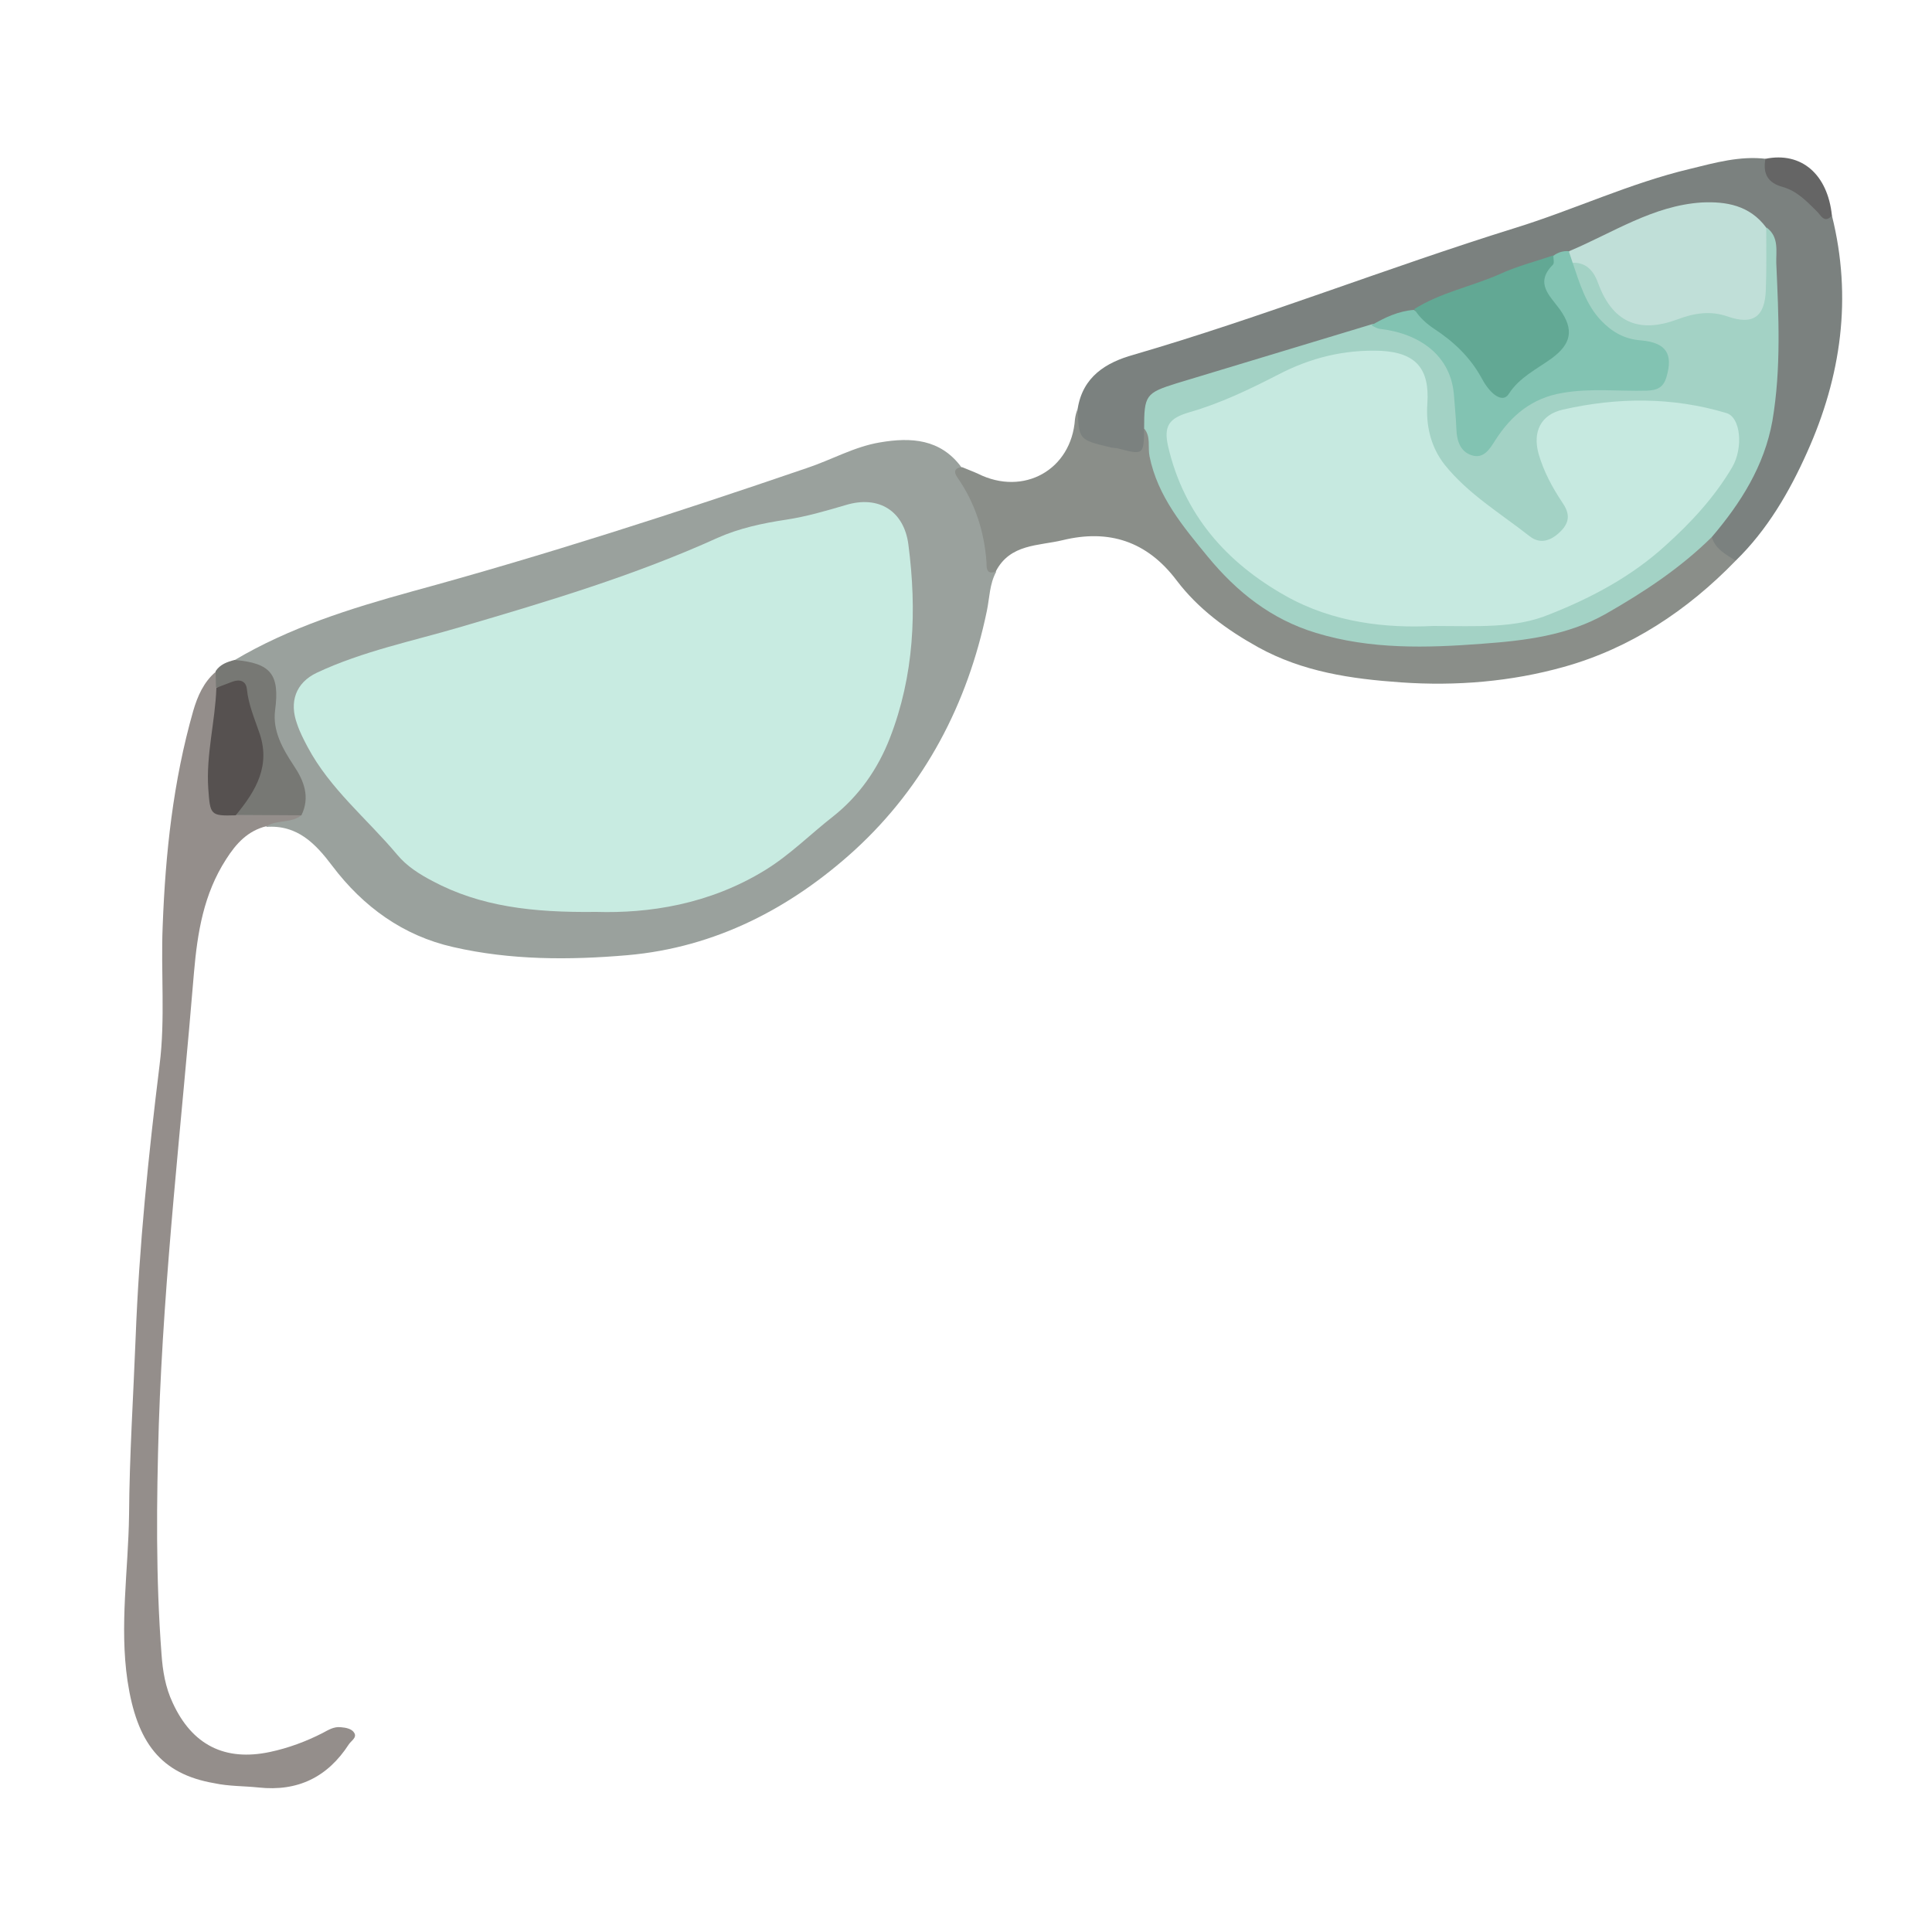
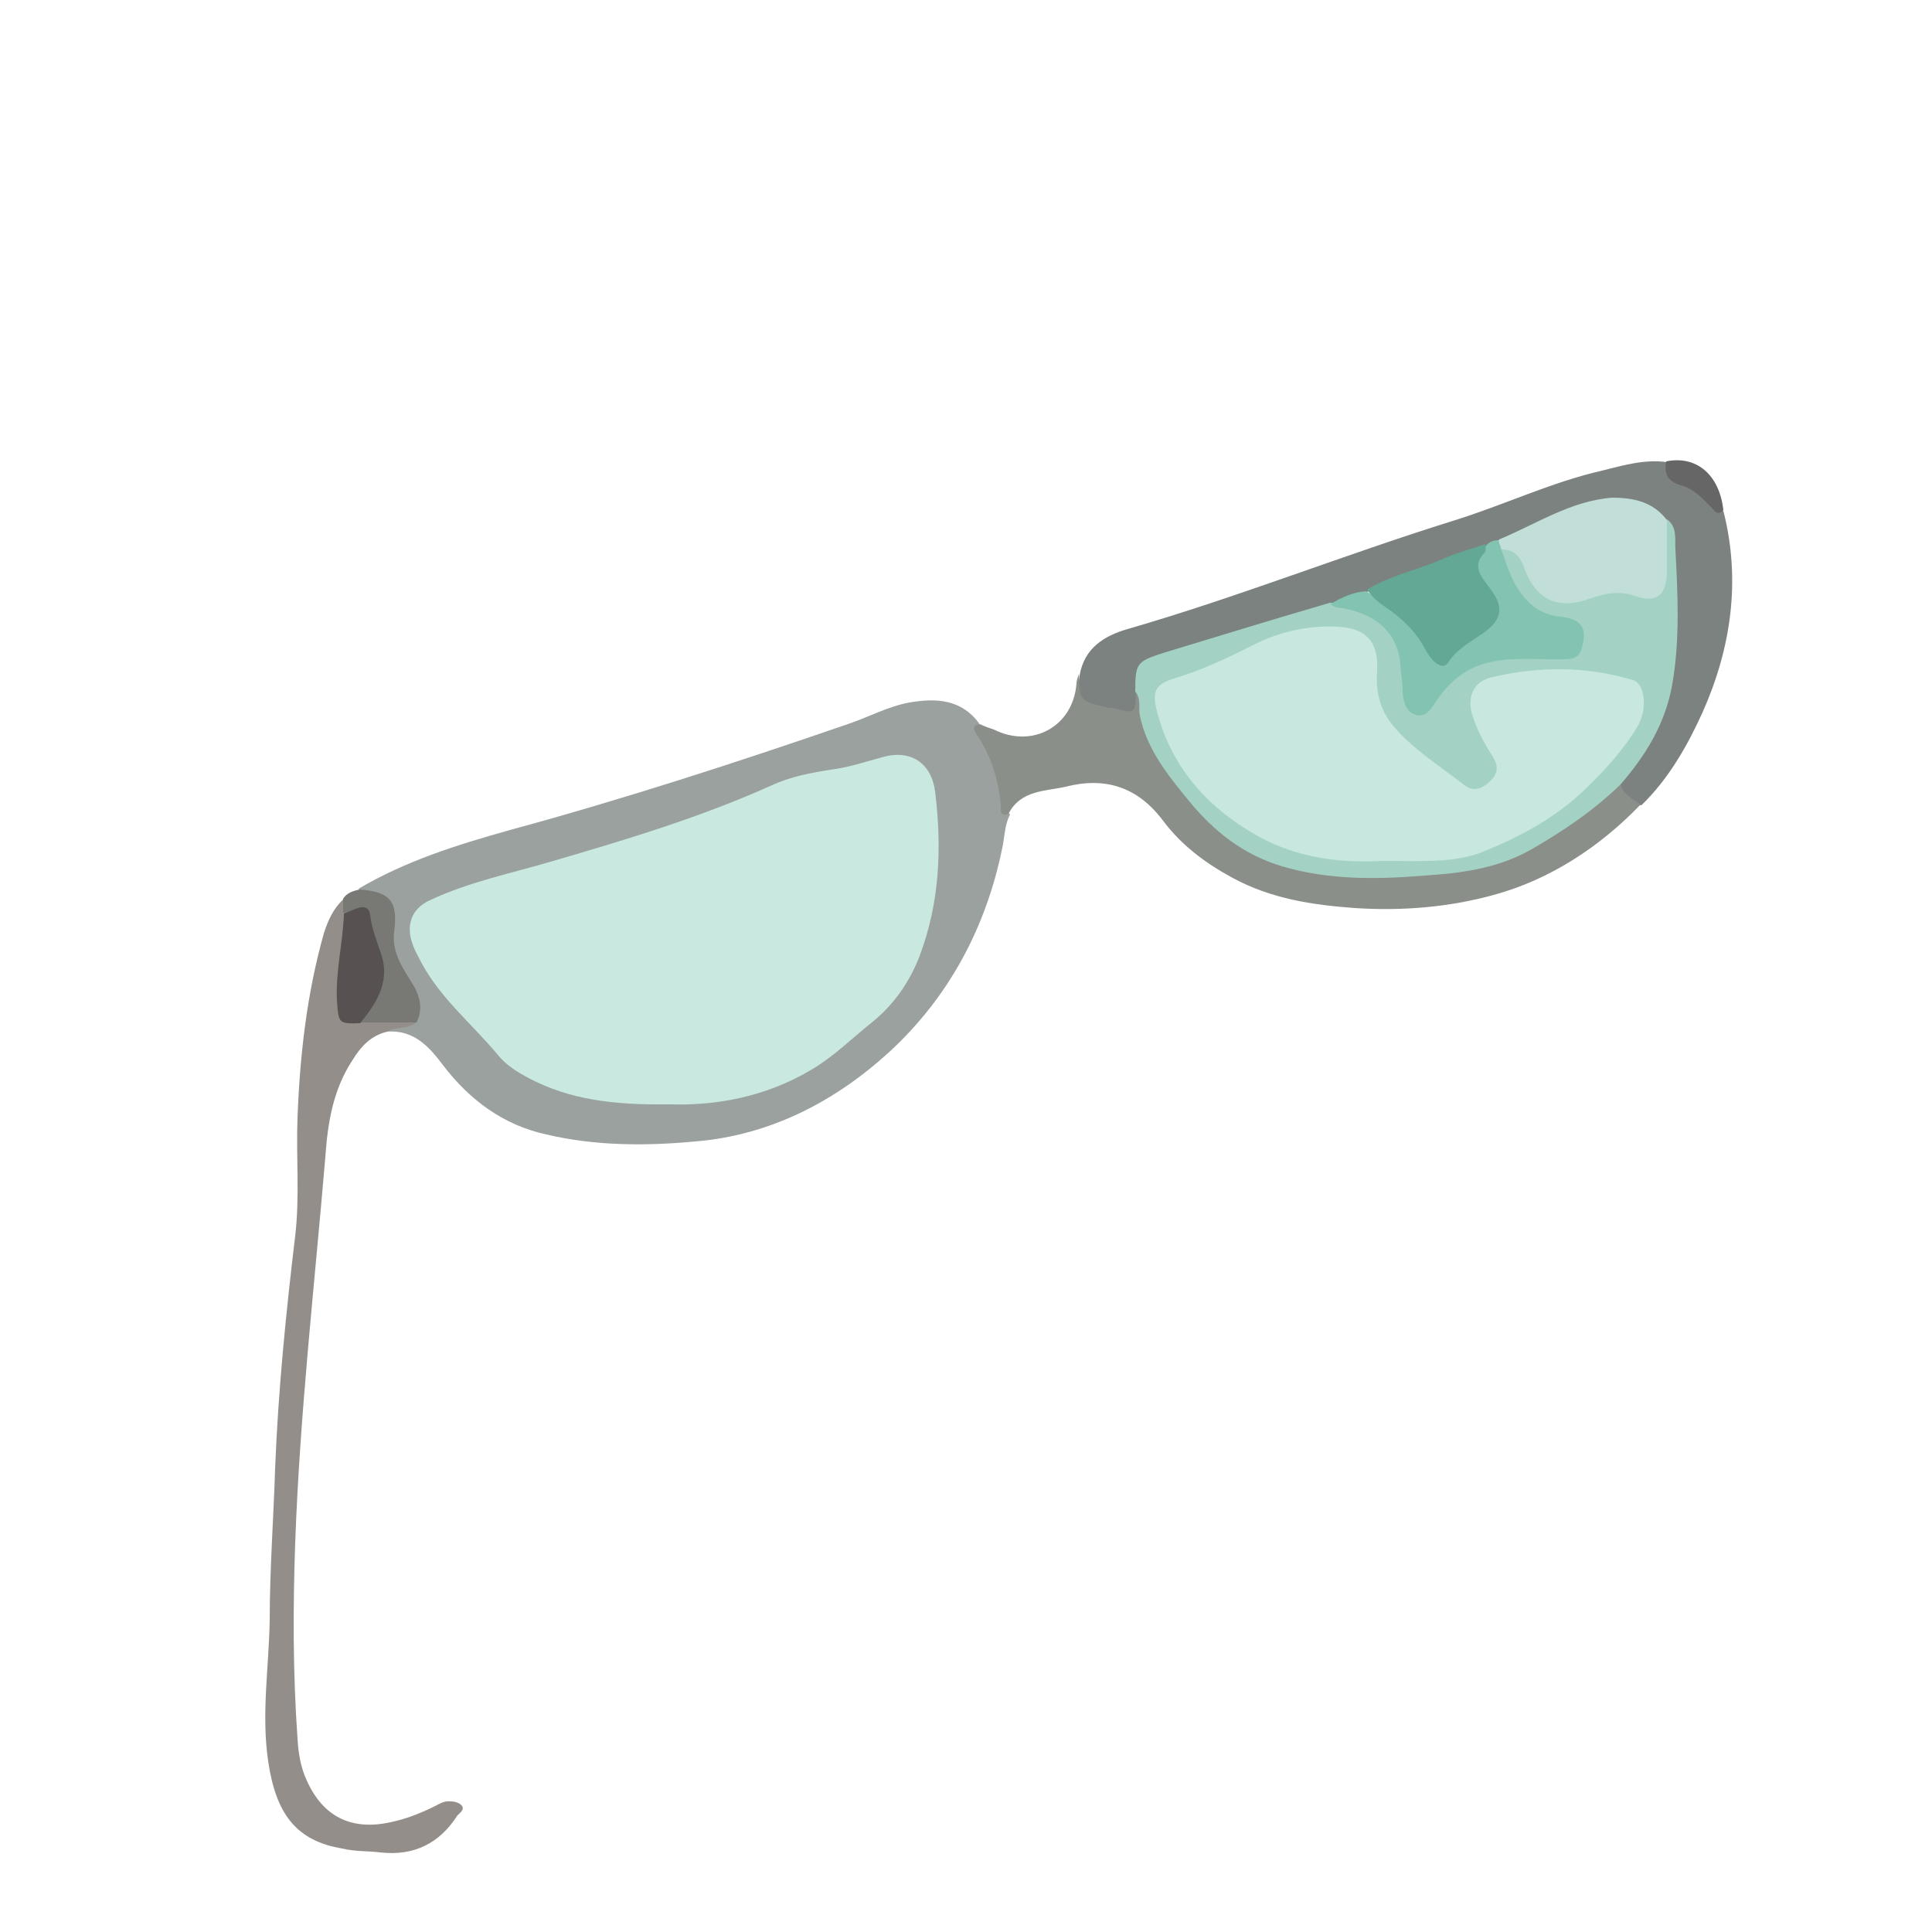
- <svg xmlns="http://www.w3.org/2000/svg" version="1.1" id="Layer_1" x="0px" y="0px" viewBox="0 0 500 500" style="enable-background:new 0 0 500 500;" xml:space="preserve">
+ <svg xmlns="http://www.w3.org/2000/svg" version="1.1" id="Layer_1" x="0px" y="0px" viewBox="0 0 250 250" style="enable-background:new 0 0 250 250;" xml:space="preserve">
  <style type="text/css">
- 	.st0{fill:#9AA19D;}
- 	.st1{fill:#7B817F;}
+ 	.st0{fill:#9AA19E;}
+ 	.st1{fill:#7C827F;}
	.st2{fill:#948E8B;}
- 	.st3{fill:#8A8E89;}
- 	.st4{fill:#777874;}
- 	.st5{fill:#656565;}
- 	.st6{fill:#C8EBE1;}
+ 	.st3{fill:#8B8F8A;}
+ 	.st4{fill:#787875;}
+ 	.st5{fill:#666666;}
+ 	.st6{fill:#C9E8E0;}
	.st7{fill:#A3D2C5;}
- 	.st8{fill:#C0DFD8;}
- 	.st9{fill:#82C3B2;}
+ 	.st8{fill:#C1DFD8;}
+ 	.st9{fill:#83C3B2;}
	.st10{fill:#62A894;}
- 	.st11{fill:#565150;}
- 	.st12{fill:#C6E9E0;}
+ 	.st11{fill:#575251;}
+ 	.st12{fill:#C7E7DF;}
</style>
  <g>
    <g>
-       <path class="st0" d="M257.8,148c-1.7,3.1-1.7,6.7-2.4,10.1c-5,24.1-16.1,45.3-34.2,61.9c-16.5,15-36,25.2-58.8,27.2    c-15.1,1.3-30.3,1.3-45.1-2.1c-12.9-2.9-23.3-10.4-31.3-21c-4.3-5.7-9-10.7-17.1-10.1c1.4-3.6,5.8-1.6,7.8-4.2    c1.8-3.8,0.4-7.2-1.6-10.3c-3.6-5.9-6.3-11.8-4.8-19.1c0.8-3.8-2-6-5.3-7.5c-1.5-0.7-3.3-0.5-4.4-2c14.3-8.5,30-13.4,45.9-17.8    c34.5-9.4,68.5-20.4,102.4-32c6.3-2.1,12.2-5.5,18.8-6.6c8.1-1.4,15.7-0.9,21.1,6.4c0,1,0,2.1,0.5,2.9c4.1,6.6,6.4,13.7,7.1,21.5    C256.8,146.3,257.1,147.3,257.8,148z" />
-       <path class="st1" d="M278.9,105.8c1.3-8.3,7.3-12,14.5-14c33.3-9.7,65.6-22.5,98.7-32.8c15.2-4.7,29.7-11.6,45.3-15.3    c6.5-1.6,12.9-3.4,19.6-2.6c1,3.8,3.7,6,7.3,7.3c4,1.5,5.9,5.8,9.8,7.4c5.3,21.2,2.4,41.6-6.4,61.2c-4.6,10.3-10.3,20.1-18.5,28.1    c-4.2-0.2-6.6-2.4-6.8-6.7c0.7-2.3,2.4-4,3.8-5.8c7.9-9.9,11.6-21.3,12.1-33.7c0.5-11.7,1.1-23.6-0.7-35.3    c-0.2-1.3-0.3-2.7-1.3-3.7c-7-8.2-15.8-7-24.7-4.7c-6.9,1.8-13.2,5.4-19.6,8.4c-1.8,0.8-3.7,1.6-5.6,2.2c-1.4,0.4-2.9,0.8-4.3,1.4    c-12.3,3.8-24,9-36,13.5c-3.8,1.2-7.6,2.7-11.3,4.3c-16.2,5.6-32.7,9.9-49,15.2c-8.3,2.7-8.5,3-8.6,11.5c-0.5,7-1.5,7.8-8.4,6.1    c-0.8-0.2-1.6-0.4-2.4-0.6C277.7,115.2,277.7,115.2,278.9,105.8z" />
-       <path class="st2" d="M78,211c-2.6,2.1-6.3,1.1-9,2.8c-4.9,1.2-7.9,4.5-10.5,8.6c-5.8,9-7.4,18.9-8.3,29.3    c-3.2,39-7.8,77.8-9.1,117c-0.6,19.8-0.8,39.6,0.7,59.4c0.3,4.3,1,8.6,2.9,12.6c5,10.9,13.5,15.2,25.2,12.7    c4.7-1,9.3-2.7,13.6-4.9c1.5-0.8,2.9-1.7,4.7-1.5c1.3,0.1,2.9,0.4,3.5,1.5c0.7,1.2-0.8,2-1.4,2.9c-5.5,8.5-13.2,12.3-23.4,11.2    c-3.8-0.4-7.7-0.3-11.4-1.1C41.5,459.1,35.4,450.9,33,435c-2.1-14.2,0.2-28.6,0.4-42.9c0.1-15.3,1.1-30.6,1.7-45.9    c0.9-23.6,3.3-47.1,6.2-70.6c1.5-11.9,0.3-24,0.8-35.9c0.7-18.8,2.7-37.5,7.9-55.7c1.1-3.8,2.7-7.5,5.9-10.2    c1.4,1,1.4,2.6,1.5,4.1c-0.1,8.6-2.6,16.9-2,25.6c0.4,5.2,0.6,5.6,6.1,6.2c3.8-0.1,7.6-0.2,11.4-0.1C74.8,209.5,76.7,209.5,78,211    z" />
-       <path class="st3" d="M443,139c1,3.2,3.7,4.5,6.2,6.1c-12.5,12.9-27.3,22.7-44.5,27.5c-13.6,3.8-27.8,5-42.1,4    c-12.9-0.9-25.4-2.7-37-9.1c-8.1-4.5-15.5-9.9-21.1-17.3c-7.7-10.2-17.6-13.3-29.5-10.4c-6.2,1.5-13.6,0.9-17.3,8.1    c-2.8,1.1-2.3-1.7-2.4-2.5c-0.6-8-3-15.3-7.5-21.8c-1-1.4-0.9-2.5,1.2-2.7c1.4,0.6,2.8,1.1,4.1,1.7c11.8,5.9,24.2-1,25.1-14.1    c0.1-0.9,0.4-1.9,0.7-2.8c0.3,8.1,0.3,8.1,8.2,10c0.6,0.2,1.3,0.2,2,0.3c6.9,1.8,6.9,1.8,7-5.2c2.6,0.4,2.1,2.7,2.3,4.3    c1,7.1,3.8,13.4,8.2,19c4.7,6,9.1,12.1,14.9,17.3c10.3,9.2,22.4,13.1,35.5,13.9c14.6,0.9,29.2,0.6,43.6-2.7    c14.2-3.2,25.7-11.3,36.6-20.4C439,140.9,440.2,138.5,443,139z" />
-       <path class="st4" d="M78,211c-5.7,0-11.4-0.1-17.1-0.1c-0.5-2.3,1-3.8,2.2-5.3c3.6-4.4,4.2-9.2,2.8-14.5c-0.6-2.2-1.6-4.4-1.9-6.7    c-0.7-4.9-3-7.3-8.1-6.5c0-1.4-0.1-2.8-0.1-4.2c1.2-1.8,3-2.4,4.9-2.9c9.5,0.8,11.7,3.8,10.5,13c-0.7,5.3,1.9,9.9,4.8,14.3    C78.7,202.1,80.3,206.3,78,211z" />
-       <path class="st5" d="M474.1,55.8c-2,2.2-2.9-0.2-3.9-1.1c-2.6-2.6-5.2-5.3-8.8-6.3c-4-1.1-5.2-3.5-4.5-7.3    C466.2,39.2,473,45.1,474.1,55.8z" />
-       <path class="st6" d="M154.3,236c-16.6,0.2-30-1.4-42.4-8c-3.4-1.8-6.6-3.8-9.1-6.8c-7.8-9.3-17.4-17-23.2-27.9    c-1-1.9-2-3.8-2.7-5.9c-2.1-5.7-0.4-10.7,5.1-13.3c11.9-5.6,24.9-8.2,37.4-11.9c22.5-6.6,44.9-13.3,66.3-23    c5.6-2.5,11.7-3.8,17.7-4.7c5.3-0.8,10.4-2.3,15.5-3.8c8.6-2.6,15.1,1.6,16.2,10.3c2.2,17,1.5,33.8-4.8,50c-3.1,8-8,15-14.7,20.3    c-5.9,4.6-11.1,9.9-17.6,13.9C183.5,234.1,167.9,236.4,154.3,236z" />
-       <path class="st7" d="M443,139c-8.1,8-17.5,14.2-27.3,19.8c-10,5.7-21.1,7-32.1,7.8c-14.4,1.1-28.9,1.5-43-2.8    c-11.6-3.5-20.5-10.6-28-19.7c-6.4-7.8-13-15.6-15.1-26c-0.5-2.4,0.4-5.1-1.4-7.2c0-8.6,0.4-9.2,8.4-11.7    c16.8-5.1,33.7-10.2,50.6-15.3c14.1-0.4,22.2,7.3,23.3,22.2c0.2,2.2-0.1,4.3,0.5,6.4c1.1,3.7,3.5,4.3,6.2,1.7    c0.5-0.5,0.9-1,1.3-1.5c6.3-10.2,15.9-13.5,27.3-13.1c3.7,0.1,7.3,0,11,0c3.3,0,5.5-1,5.8-4.6c0.3-3.4-1.8-5-4.7-5.3    c-10.5-1.2-15.3-8.3-18.5-17.3c-0.5-1.5-1.4-3.1-0.2-4.7c3.3-1.4,4.9,0.9,6.6,3c1.1,1.4,1.6,3.3,2.5,4.9c3.3,6.1,7.9,8.3,14.5,6.5    c6.3-1.7,12.4-3.1,19-1.1c3.8,1.2,5.3-1.8,5.8-5.1c0.5-3.8,0.1-7.6,0.3-11.4c0.1-1.9-0.3-4,1.4-5.6c3.3,2.4,2.4,6.3,2.5,9.2    c0.6,13.6,1.3,27.2-1,40.8C456.6,120.6,450.5,130.2,443,139z" />
-       <path class="st8" d="M457.1,58.9c0,5.3,0.1,10.6-0.1,16c-0.2,7.1-3.3,9.3-9.9,7c-4.6-1.6-8.9-0.8-13.1,0.8    c-8.7,3.2-16.3,1.8-20.4-9.4c-1-2.8-2.8-5.4-6.5-5.3c-1.4-0.6-2-1.5-1-3c11.2-4.7,21.7-11.8,34.3-12.6    C446.7,52.1,452.8,53.1,457.1,58.9z" />
-       <path class="st9" d="M406,65c0.3,1,0.7,2,1,3c1.8,5.3,3.4,10.8,7.4,15c2.9,3,6.1,4.8,10.4,5.1c6.5,0.6,8.2,3.6,6.5,9.4    c-0.8,2.8-2.4,3.5-5.1,3.6c-7.3,0.2-14.6-0.7-21.9,0.6c-7.8,1.3-13.2,5.8-17.3,12.2c-1.4,2.2-3,5-6.2,3.9c-3-1-3.8-3.9-3.9-6.9    c-0.1-2.8-0.4-5.6-0.6-8.4c-0.7-10.5-8.9-16.2-19.2-17.4c-0.8-0.1-1.5-0.6-2.2-0.9c3.4-2,7-3.7,11-4c7.1,4.6,13.9,9.5,18.4,17    c3,5,3.3,4.9,7.6,1.2c2.6-2.3,5.6-4.2,8.4-6.2c5-3.6,5.5-6.7,2-11.8c-0.5-0.7-0.9-1.4-1.5-2c-3.1-2.9-3.3-5.9-0.6-9.2    c0.7-0.9,1.1-2,1.8-3C403.2,65.3,404.5,64.9,406,65z" />
-       <path class="st10" d="M402,66.1c0,0.8,0.3,2-0.1,2.4c-4.8,4.8-0.8,8,1.8,11.6c3.7,5.2,3,8.9-2.2,12.7c-3.9,2.8-8.3,4.9-11,9.1    c-1,1.6-2.5,1.2-3.9,0.1c-1.4-1.2-2.4-2.7-3.3-4.4c-2.9-5.2-7.1-9.2-12-12.4c-2.1-1.4-3.9-3-5.3-5.2c6.8-4.3,14.7-5.8,22-9    C392.5,68.9,397.3,67.7,402,66.1z" />
-       <path class="st11" d="M56,178c1.4-0.5,2.8-1.1,4.2-1.6c2-0.7,3.5-0.1,3.7,2c0.4,3.9,1.9,7.4,3.1,10.9c3.2,8.7-0.7,15.3-6,21.7    c-6.6,0.2-6.6-0.1-7.1-6.9C53.3,195.3,55.7,186.7,56,178z" />
-       <path class="st12" d="M370.9,162c-12.1,0.6-25.8-0.8-38.2-7.8c-15.3-8.6-26.3-21-30.4-38.7c-1.2-5.3,0.3-7.3,5.5-8.8    c8-2.3,15.5-5.9,22.9-9.7c8.4-4.4,17.2-6.6,26.8-6.2c8.9,0.5,12.5,4.6,11.9,13.6c-0.4,5.6,0.8,11.2,4.5,15.9    c6.1,7.6,14.5,12.6,22,18.5c2.7,2.1,5.5,1.2,8-1.3c2.6-2.6,2.2-4.9,0.4-7.5c-2.6-3.9-4.8-8-6.1-12.5c-1.6-5.7,0.5-10.2,6.3-11.5    c14.1-3.2,28.3-3.3,42.3,0.9c3.7,1.1,4.4,9,1.5,14c-4.6,7.8-10.7,14.4-17.4,20.4c-8.7,7.9-19,13.4-29.9,17.7    C392.1,162.7,382.3,162,370.9,162z" />
+       <path class="st0" d="M130.7,105.4c-0.7,1.3-0.7,2.9-1,4.3c-2.1,10.3-6.9,19.3-14.6,26.4c-7,6.4-15.4,10.8-25.1,11.6    c-6.4,0.6-12.9,0.6-19.3-0.9c-5.5-1.2-9.9-4.4-13.4-9c-1.8-2.4-3.8-4.6-7.3-4.3c0.6-1.5,2.5-0.7,3.3-1.8c0.8-1.6,0.2-3.1-0.7-4.4    c-1.5-2.5-2.7-5-2-8.2c0.3-1.6-0.9-2.6-2.3-3.2c-0.6-0.3-1.4-0.2-1.9-0.9c6.1-3.6,12.8-5.7,19.6-7.6c14.7-4,29.2-8.7,43.7-13.7    c2.7-0.9,5.2-2.3,8-2.8c3.5-0.6,6.7-0.4,9,2.7c0,0.4,0,0.9,0.2,1.2c1.8,2.8,2.7,5.8,3,9.2C130.2,104.7,130.4,105.1,130.7,105.4z" />
+       <path class="st1" d="M139.7,87.4c0.6-3.5,3.1-5.1,6.2-6c14.2-4.1,28-9.6,42.1-14c6.5-2,12.7-5,19.3-6.5c2.8-0.7,5.5-1.5,8.4-1.1    c0.4,1.6,1.6,2.6,3.1,3.1c1.7,0.6,2.5,2.5,4.2,3.2c2.3,9,1,17.8-2.7,26.1c-2,4.4-4.4,8.6-7.9,12c-1.8-0.1-2.8-1-2.9-2.9    c0.3-1,1-1.7,1.6-2.5c3.4-4.2,5-9.1,5.2-14.4c0.2-5,0.5-10.1-0.3-15.1c-0.1-0.6-0.1-1.2-0.6-1.6c-3-3.5-6.7-3-10.5-2    c-2.9,0.8-5.6,2.3-8.4,3.6c-0.8,0.3-1.6,0.7-2.4,0.9c-0.6,0.2-1.2,0.3-1.8,0.6c-5.3,1.6-10.2,3.8-15.4,5.8    c-1.6,0.5-3.2,1.2-4.8,1.8c-6.9,2.4-14,4.2-20.9,6.5c-3.5,1.2-3.6,1.3-3.7,4.9c-0.2,3-0.6,3.3-3.6,2.6c-0.3-0.1-0.7-0.2-1-0.3    C139.1,91.4,139.1,91.4,139.7,87.4z" />
+       <path class="st2" d="M53.9,132.3c-1.1,0.9-2.7,0.5-3.8,1.2c-2.1,0.5-3.4,1.9-4.5,3.7c-2.5,3.8-3.2,8.1-3.5,12.5    c-1.4,16.6-3.3,33.2-3.9,49.9c-0.3,8.5-0.3,16.9,0.3,25.4c0.1,1.8,0.4,3.7,1.2,5.4c2.1,4.7,5.8,6.5,10.8,5.4c2-0.4,4-1.2,5.8-2.1    c0.6-0.3,1.2-0.7,2-0.6c0.6,0,1.2,0.2,1.5,0.6c0.3,0.5-0.3,0.9-0.6,1.2c-2.3,3.6-5.6,5.3-10,4.8c-1.6-0.2-3.3-0.1-4.9-0.5    c-6-1-8.6-4.5-9.6-11.3c-0.9-6.1,0.1-12.2,0.2-18.3c0-6.5,0.5-13.1,0.7-19.6c0.4-10.1,1.4-20.1,2.6-30.1    c0.6-5.1,0.1-10.2,0.3-15.3c0.3-8,1.2-16,3.4-23.8c0.5-1.6,1.2-3.2,2.5-4.4c0.6,0.4,0.6,1.1,0.6,1.8c0,3.7-1.1,7.2-0.9,10.9    c0.2,2.2,0.3,2.4,2.6,2.6c1.6,0,3.2-0.1,4.9,0C52.5,131.6,53.3,131.6,53.9,132.3z" />
+       <path class="st3" d="M209.7,101.5c0.4,1.4,1.6,1.9,2.6,2.6c-5.3,5.5-11.7,9.7-19,11.7c-5.8,1.6-11.9,2.1-18,1.7    c-5.5-0.4-10.8-1.2-15.8-3.9c-3.5-1.9-6.6-4.2-9-7.4c-3.3-4.4-7.5-5.7-12.6-4.4c-2.6,0.6-5.8,0.4-7.4,3.5c-1.2,0.5-1-0.7-1-1.1    c-0.3-3.4-1.3-6.5-3.2-9.3c-0.4-0.6-0.4-1.1,0.5-1.2c0.6,0.3,1.2,0.5,1.8,0.7c5,2.5,10.3-0.4,10.7-6c0-0.4,0.2-0.8,0.3-1.2    c0.1,3.5,0.1,3.5,3.5,4.3c0.3,0.1,0.6,0.1,0.9,0.1c2.9,0.8,2.9,0.8,3-2.2c1.1,0.2,0.9,1.2,1,1.8c0.4,3,1.6,5.7,3.5,8.1    c2,2.6,3.9,5.2,6.4,7.4c4.4,3.9,9.6,5.6,15.2,5.9c6.2,0.4,12.5,0.3,18.6-1.2c6.1-1.4,11-4.8,15.6-8.7    C208,102.3,208.5,101.3,209.7,101.5z" />
+       <path class="st4" d="M53.9,132.3c-2.4,0-4.9,0-7.3,0c-0.2-1,0.4-1.6,0.9-2.3c1.5-1.9,1.8-3.9,1.2-6.2c-0.3-0.9-0.7-1.9-0.8-2.9    c-0.3-2.1-1.3-3.1-3.5-2.8c0-0.6,0-1.2,0-1.8c0.5-0.8,1.3-1,2.1-1.2c4.1,0.3,5,1.6,4.5,5.5c-0.3,2.3,0.8,4.2,2,6.1    C54.2,128.5,54.9,130.3,53.9,132.3z" />
+       <path class="st5" d="M223,66c-0.9,0.9-1.2-0.1-1.7-0.5c-1.1-1.1-2.2-2.3-3.8-2.7c-1.7-0.5-2.2-1.5-1.9-3.1    C219.6,58.9,222.5,61.5,223,66z" />
+       <path class="st6" d="M86.5,142.9c-7.1,0.1-12.8-0.6-18.1-3.4c-1.5-0.8-2.8-1.6-3.9-2.9c-3.3-4-7.4-7.3-9.9-11.9    c-0.4-0.8-0.9-1.6-1.2-2.5c-0.9-2.4-0.2-4.6,2.2-5.7c5.1-2.4,10.6-3.5,16-5.1c9.6-2.8,19.2-5.7,28.3-9.8c2.4-1.1,5-1.6,7.6-2    c2.3-0.3,4.4-1,6.6-1.6c3.7-1.1,6.4,0.7,6.9,4.4c0.9,7.3,0.6,14.4-2,21.3c-1.3,3.4-3.4,6.4-6.3,8.7c-2.5,2-4.7,4.2-7.5,5.9    C98.9,142.1,92.3,143.1,86.5,142.9z" />
+       <path class="st7" d="M209.7,101.5c-3.5,3.4-7.5,6.1-11.7,8.5c-4.3,2.4-9,3-13.7,3.3c-6.1,0.5-12.3,0.6-18.4-1.2    c-5-1.5-8.8-4.5-12-8.4c-2.7-3.3-5.5-6.7-6.4-11.1c-0.2-1,0.2-2.2-0.6-3.1c0-3.7,0.2-3.9,3.6-5c7.2-2.2,14.4-4.4,21.6-6.5    c6-0.2,9.5,3.1,9.9,9.5c0.1,0.9,0,1.8,0.2,2.7c0.5,1.6,1.5,1.8,2.6,0.7c0.2-0.2,0.4-0.4,0.6-0.6c2.7-4.4,6.8-5.8,11.7-5.6    c1.6,0,3.1,0,4.7,0c1.4,0,2.3-0.4,2.5-2c0.1-1.5-0.8-2.1-2-2.3c-4.5-0.5-6.5-3.5-7.9-7.4c-0.2-0.6-0.6-1.3-0.1-2    c1.4-0.6,2.1,0.4,2.8,1.3c0.5,0.6,0.7,1.4,1.1,2.1c1.4,2.6,3.4,3.5,6.2,2.8c2.7-0.7,5.3-1.3,8.1-0.5c1.6,0.5,2.3-0.8,2.5-2.2    c0.2-1.6,0-3.2,0.1-4.9c0-0.8-0.1-1.7,0.6-2.4c1.4,1,1,2.7,1.1,3.9c0.3,5.8,0.6,11.6-0.4,17.4C215.5,93.7,212.9,97.8,209.7,101.5z    " />
+       <path class="st8" d="M215.7,67.3c0,2.3,0,4.5,0,6.8c-0.1,3-1.4,4-4.2,3c-2-0.7-3.8-0.3-5.6,0.3c-3.7,1.4-7,0.8-8.7-4    c-0.4-1.2-1.2-2.3-2.8-2.3c-0.6-0.3-0.9-0.6-0.4-1.3c4.8-2,9.3-5,14.6-5.4C211.3,64.4,213.9,64.9,215.7,67.3z" />
+       <path class="st9" d="M193.9,69.9c0.1,0.4,0.3,0.9,0.4,1.3c0.8,2.3,1.5,4.6,3.2,6.4c1.2,1.3,2.6,2,4.4,2.2c2.8,0.3,3.5,1.5,2.8,4    c-0.3,1.2-1,1.5-2.2,1.5c-3.1,0.1-6.2-0.3-9.3,0.3c-3.3,0.6-5.6,2.5-7.4,5.2c-0.6,0.9-1.3,2.1-2.6,1.7c-1.3-0.4-1.6-1.7-1.7-2.9    c0-1.2-0.2-2.4-0.3-3.6c-0.3-4.5-3.8-6.9-8.2-7.4c-0.3,0-0.6-0.3-0.9-0.4c1.5-0.9,3-1.6,4.7-1.7c3,2,5.9,4.1,7.9,7.3    c1.3,2.1,1.4,2.1,3.2,0.5c1.1-1,2.4-1.8,3.6-2.6c2.1-1.5,2.3-2.9,0.9-5c-0.2-0.3-0.4-0.6-0.6-0.9c-1.3-1.2-1.4-2.5-0.3-3.9    c0.3-0.4,0.5-0.9,0.8-1.3C192.7,70.1,193.3,69.9,193.9,69.9z" />
+       <path class="st10" d="M192.2,70.4c0,0.3,0.1,0.9,0,1c-2,2-0.3,3.4,0.8,5c1.6,2.2,1.3,3.8-0.9,5.4c-1.7,1.2-3.5,2.1-4.7,3.9    c-0.4,0.7-1.1,0.5-1.7,0c-0.6-0.5-1-1.2-1.4-1.9c-1.2-2.2-3-3.9-5.1-5.3c-0.9-0.6-1.7-1.3-2.3-2.2c2.9-1.8,6.3-2.5,9.4-3.8    C188.2,71.6,190.2,71.1,192.2,70.4z" />
+       <path class="st11" d="M44.5,118.2c0.6-0.2,1.2-0.5,1.8-0.7c0.9-0.3,1.5,0,1.6,0.9c0.2,1.7,0.8,3.2,1.3,4.7    c1.4,3.7-0.3,6.5-2.6,9.3c-2.8,0.1-2.8,0-3-2.9C43.4,125.6,44.4,121.9,44.5,118.2z" />
+       <path class="st12" d="M178.9,111.4c-5.2,0.3-11-0.3-16.3-3.3c-6.5-3.7-11.2-9-13-16.5c-0.5-2.3,0.1-3.1,2.3-3.8    c3.4-1,6.6-2.5,9.8-4.1c3.6-1.9,7.3-2.8,11.4-2.6c3.8,0.2,5.3,2,5.1,5.8c-0.2,2.4,0.3,4.8,1.9,6.8c2.6,3.2,6.2,5.4,9.4,7.9    c1.2,0.9,2.3,0.5,3.4-0.6c1.1-1.1,0.9-2.1,0.2-3.2c-1.1-1.7-2-3.4-2.6-5.3c-0.7-2.4,0.2-4.4,2.7-4.9c6-1.4,12.1-1.4,18.1,0.4    c1.6,0.5,1.9,3.8,0.6,6c-2,3.3-4.6,6.1-7.4,8.7c-3.7,3.4-8.1,5.7-12.8,7.6C188,111.7,183.8,111.4,178.9,111.4z" />
    </g>
  </g>
</svg>
